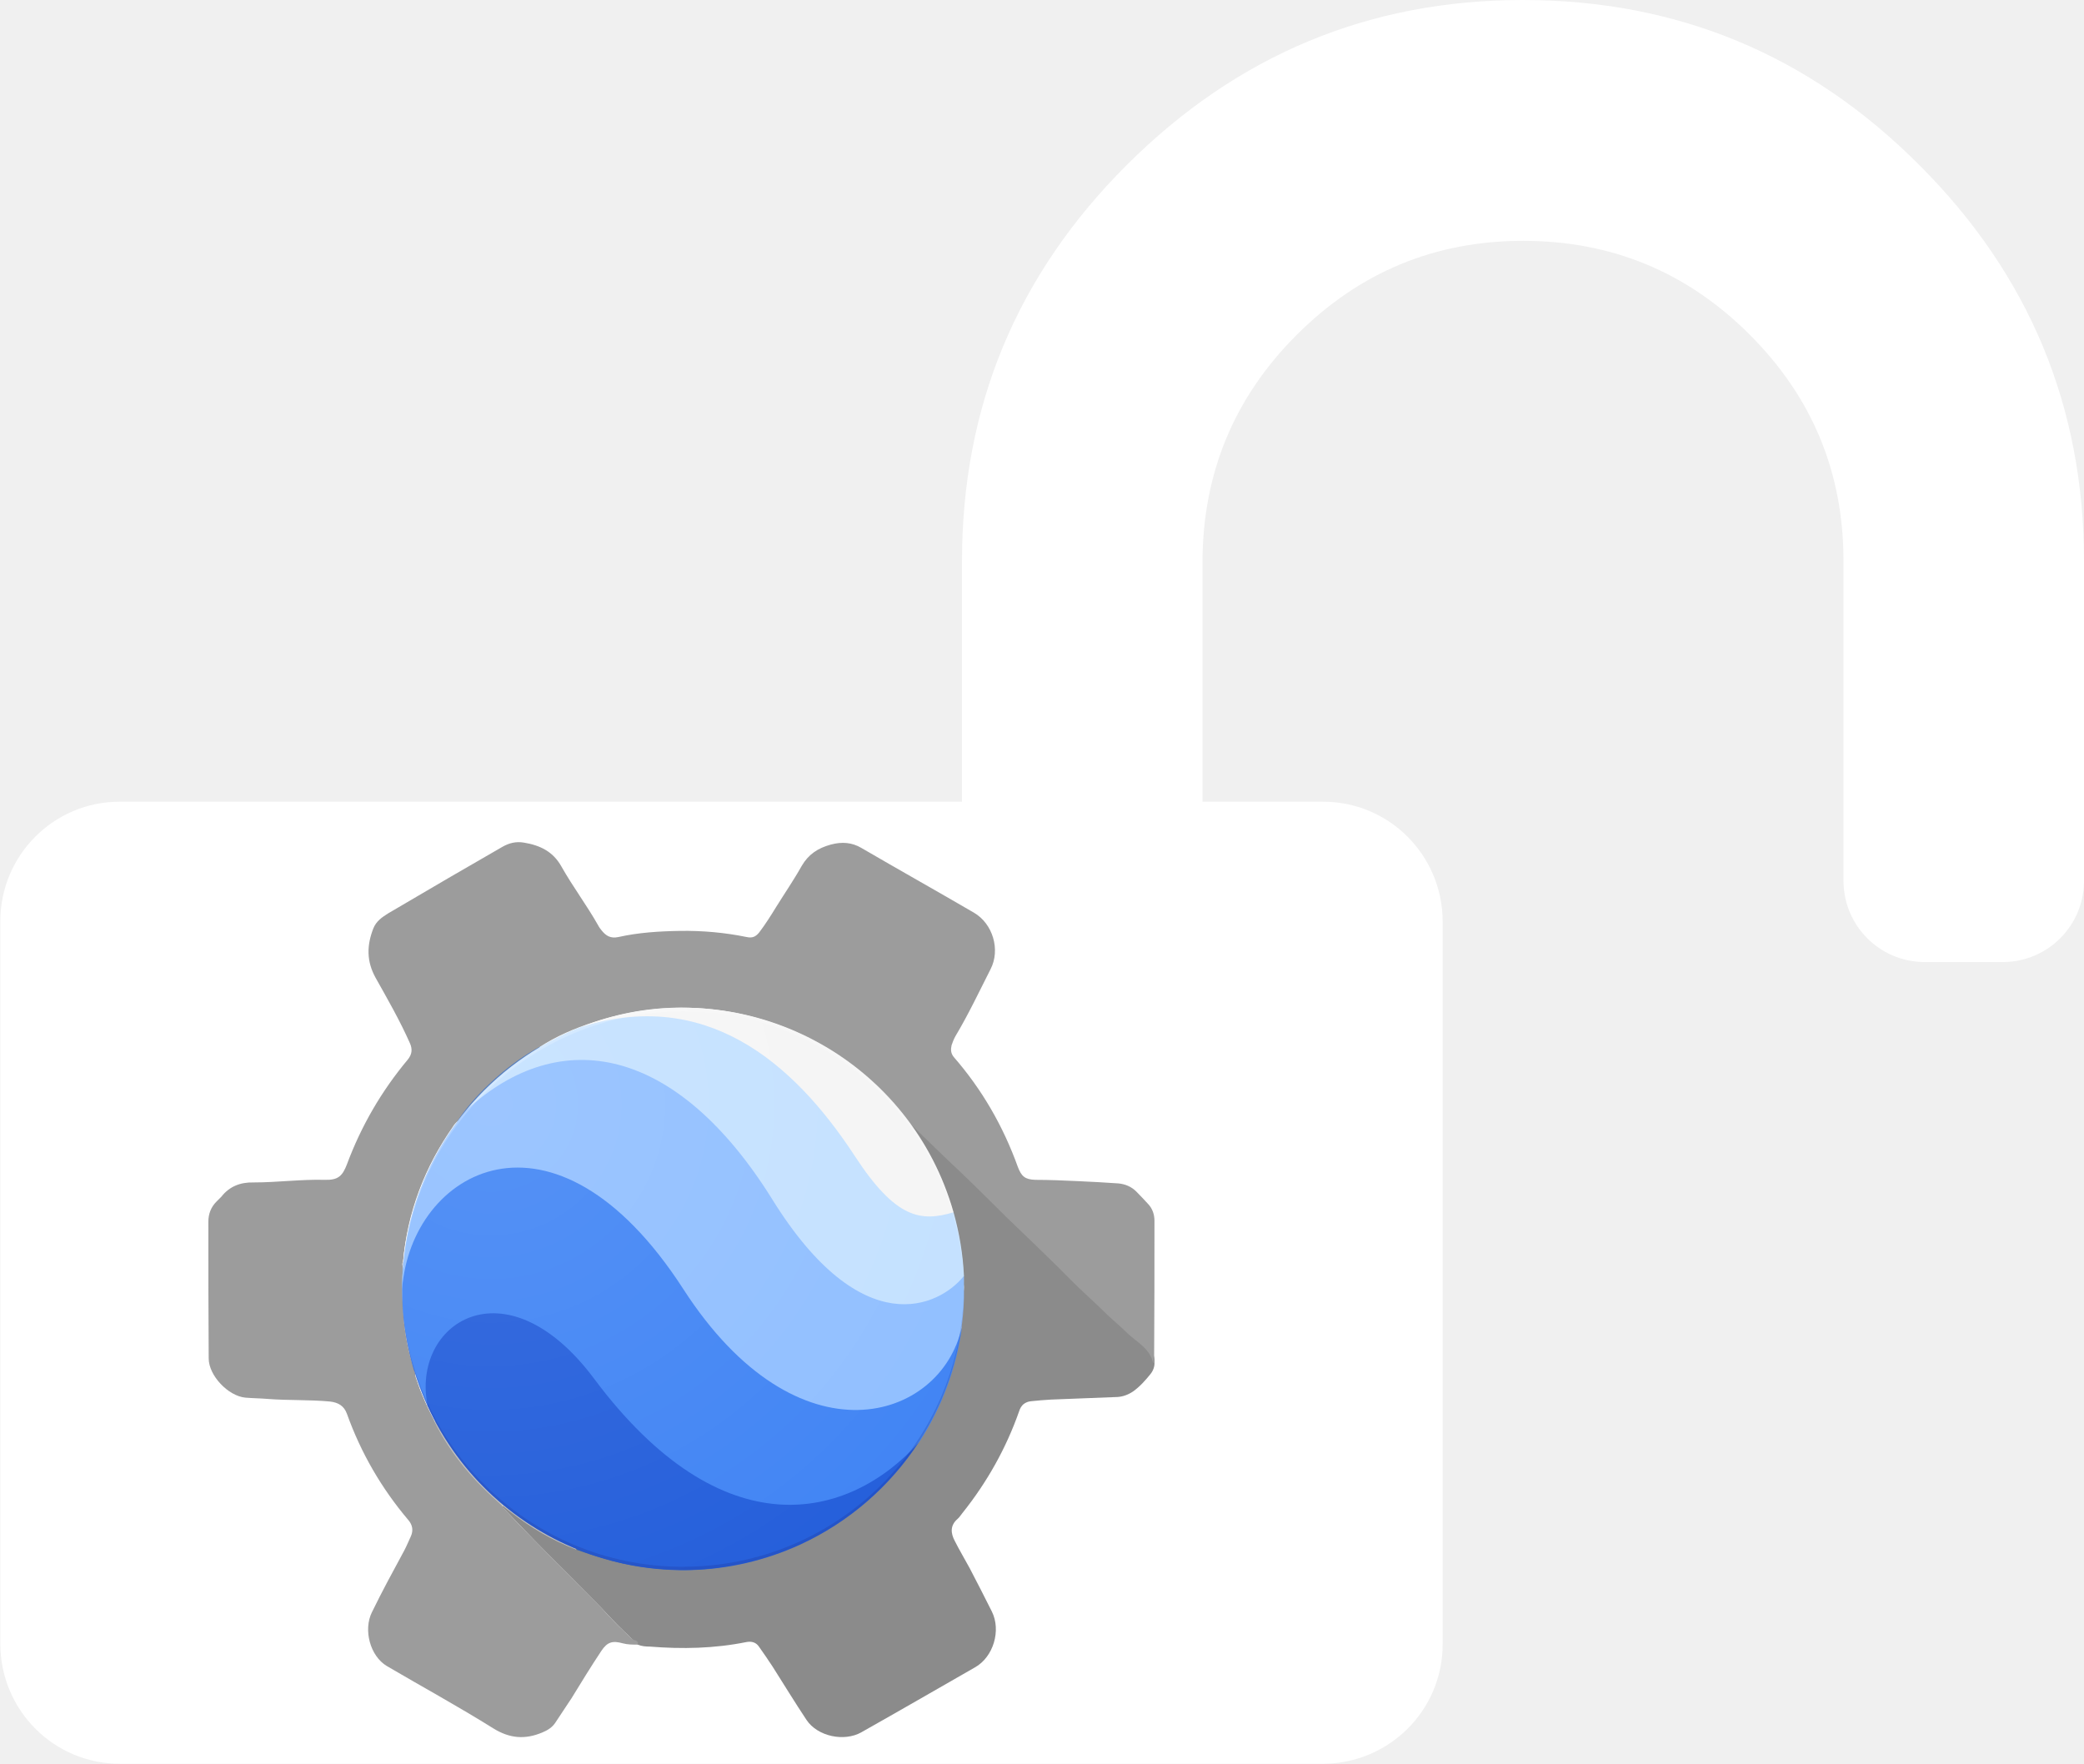
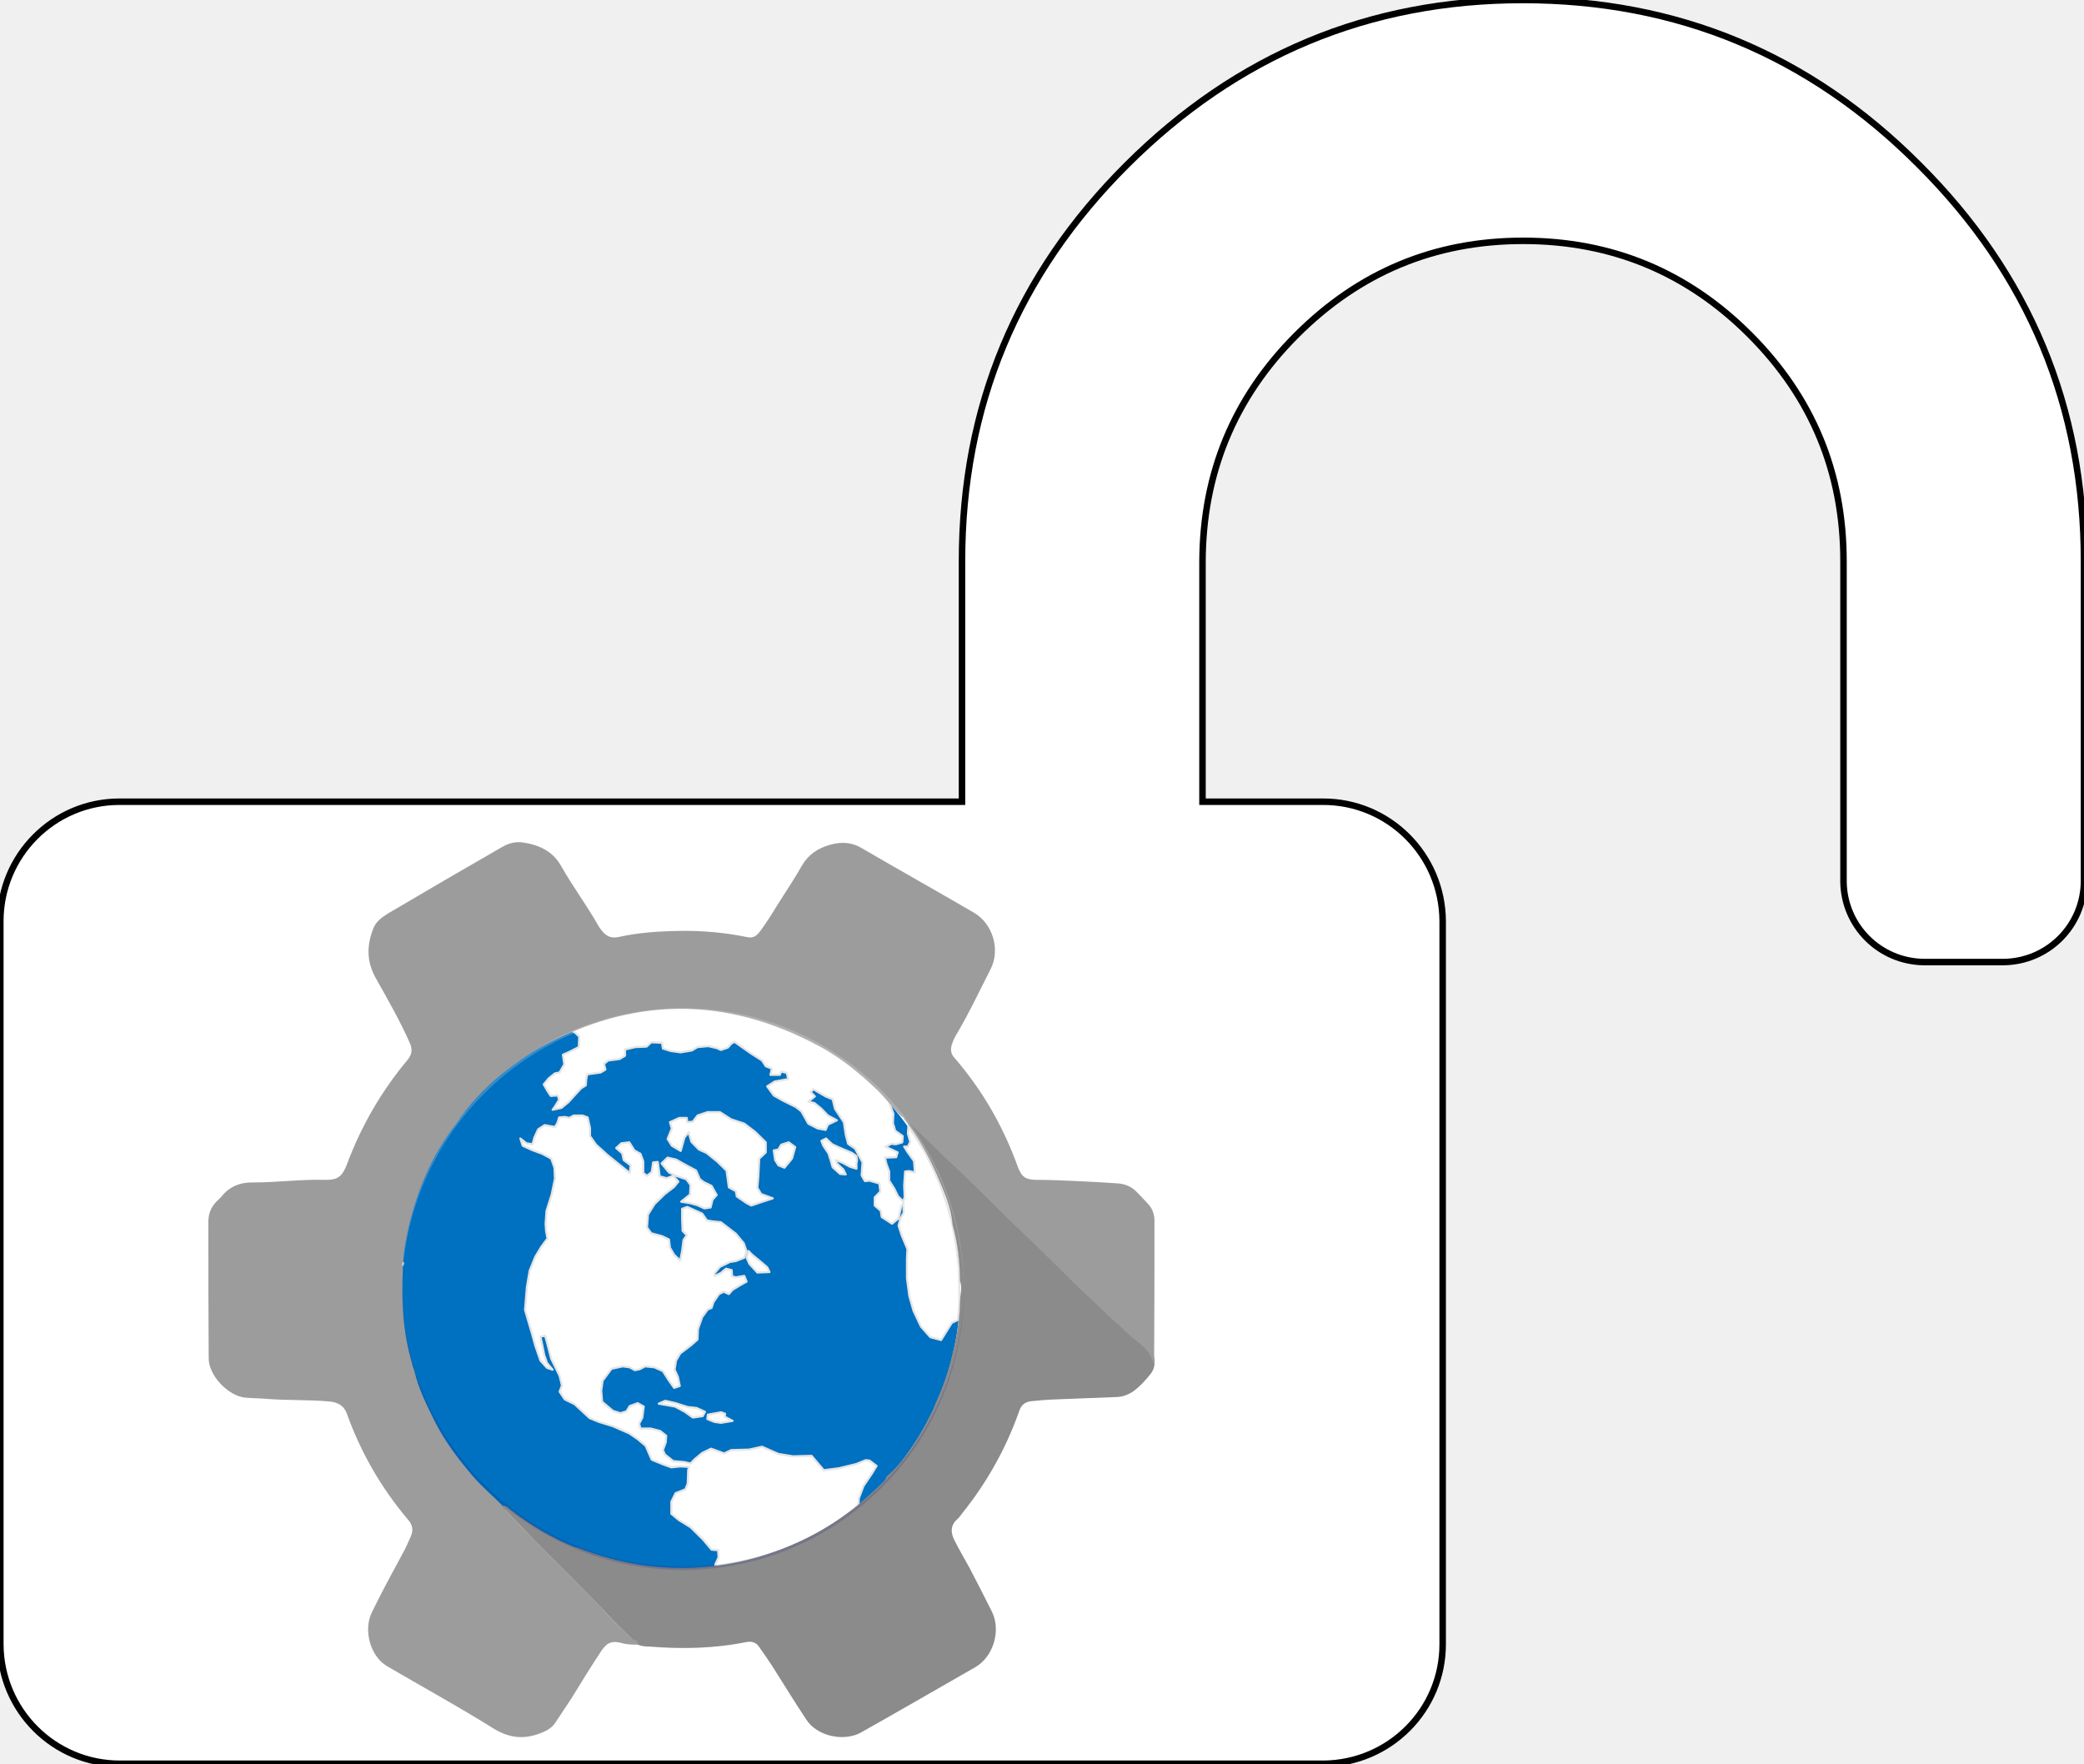
- <svg xmlns="http://www.w3.org/2000/svg" version="1.1" x="0px" y="0px" viewBox="0 0 642.1 543.3" style="enable-background:new 0 0 642.1 543.3;" xml:space="preserve">
+ <svg xmlns="http://www.w3.org/2000/svg" version="1.1" id="Calque_1" x="0px" y="0px" viewBox="0 0 642.1 543.3" style="enable-background:new 0 0 642.1 543.3;" xml:space="preserve">
  <style type="text/css">
- 	.st0{fill:#FFFFFF;}
- 	.st1{fill:#8B8B8B;}
- 	.st2{fill:#9C9C9C;}
- 	.st3{fill:#FEFEFE;}
- 	.st4{fill:#547DBE;}
- 	.st5{fill:#C2C2C2;}
- 	.st6{fill:#C2C6D1;}
- 	.st7{fill:#3767B0;}
- 	.st8{fill:#255FDB;}
- 	.st9{fill:#4285F4;}
- 	.st10{fill:#91BFFF;}
- 	.st11{fill:#C4E1FF;}
- 	.st12{fill:#F5F5F5;}
- 	.st13{fill:#FFFFFF;fill-opacity:0.2;}
- 	.st14{fill:#1A237E;fill-opacity:0.2;}
- 	.st15{fill:url(#SVGID_1_);fill-opacity:0.1;}
+ 	.st0{fill:#FFFFFF;stroke:#000000;stroke-width:2;stroke-miterlimit:10;}
+ 	.st1{fill:#0070C0;stroke:#FFFFFF;stroke-width:0.688;stroke-linecap:round;stroke-linejoin:round;}
+ 	
+ 		.st2{fill-rule:evenodd;clip-rule:evenodd;fill:#FFFFFF;stroke:#E5E5E5;stroke-width:0.445;stroke-linecap:round;stroke-linejoin:round;}
+ 	.st3{fill:#8B8B8B;}
+ 	.st4{fill:#9C9C9C;}
+ 	.st5{fill:#C2C6D1;}
+ 	.st6{fill:#FFFFFF;fill-opacity:0.2;}
+ 	.st7{fill:#1A237E;fill-opacity:0.2;}
</style>
  <g id="Layer_1">
    <g>
-       <path class="st0" d="M642.1,172.9v98.8c-0.2,13.6-11.1,24.5-24.7,24.7h-24.7c-13.6-0.2-24.5-11.1-24.7-24.7v-98.8    c0-27.3-9.6-50.5-28.9-69.8s-42.6-28.9-69.8-28.9c-27.3,0-50.5,9.7-69.8,29c-19.3,19.3-28.9,42.6-29,69.8v74h37    c20.4-0.1,36.9,16.4,37,36.8c0,0.1,0,0.2,0,0.3v222.3c0.1,20.4-16.4,36.9-36.8,37c-0.1,0-0.1,0-0.2,0H37.1    c-20.4,0.1-36.9-16.4-37-36.8c0-0.1,0-0.1,0-0.2V284c-0.1-20.4,16.4-37,36.7-37c0.1,0,0.2,0,0.3,0h259.3v-74.1    c0-47.6,16.9-88.3,50.8-122.1S421.7,0,469.2,0c47.6,0,88.3,16.9,122.1,50.8C625.2,84.6,642.1,125.3,642.1,172.9z" />
+       <path class="st0" d="M642.1,172.9v98.8c-0.2,13.6-11.1,24.5-24.7,24.7h-24.7c-13.6-0.2-24.5-11.1-24.7-24.7v-98.8    c0-27.3-9.6-50.5-28.9-69.8s-42.6-28.9-69.8-28.9c-27.3,0-50.5,9.7-69.8,29s-28.9,42.6-29,69.8v74h37c20.4-0.1,36.9,16.4,37,36.8    c0,0.1,0,0.2,0,0.3v222.3c0.1,20.4-16.4,36.9-36.8,37c-0.1,0-0.1,0-0.2,0H37.1c-20.4,0.1-36.9-16.4-37-36.8c0-0.1,0-0.1,0-0.2V284    c-0.1-20.4,16.4-37,36.7-37c0.1,0,0.2,0,0.3,0h259.3v-74.1c0-47.6,16.9-88.3,50.8-122.1S421.7,0,469.2,0    c47.6,0,88.3,16.9,122.1,50.8C625.2,84.6,642.1,125.3,642.1,172.9z" />
+     </g>
+   </g>
+   <g>
+     <circle class="st1" cx="209.4" cy="397.4" r="86.8" />
+     <g transform="matrix(1.4404 0 0 1.4747 12.538 -194.14)">
+       <polyline class="st2" points="138.7,438.1 138.5,438.8 138.4,441.6 137.9,442.8 135.8,443.6 134.9,445.4 134.9,447.9 136.5,449.2     139,450.7 141.7,453.3 143.5,455.4 144.9,455.5 145,457 144.3,458.5 144.6,459.6 144.7,459.7 150.8,458.5 156.7,456.7     162.3,454.4 169,450.7 174.9,446.4 175,444.7 176,442.1 177.8,439.5 178.8,437.9 177.3,436.8 176.5,436.7 174.5,437.5     170.7,438.4 167.5,438.8 164.9,435.8 160.9,435.9 157.8,435.4 154.3,433.9 151.5,434.5 147.7,434.6 146.2,435.3 143.4,434.3     141.5,435.2 139.9,436.5 139,437.4 137.6,437.1 135.3,436.9 133.5,435.5 133.1,434.6 133.7,433 133.8,431.6 132.5,430.6     130.5,430.1 128.3,430.1 128,429.1 128.7,427.8 129,425.5 127.7,424.8 126,425.4 125.3,426.5 124,426.9 122.4,426.4 120.1,424.5     119.9,422.2 120.2,420.1 122.1,417.6 124.5,417.1 126,417.3 127.1,417.9 128.1,417.7 129.3,417.1 131.3,417.3 133.1,418.1     134.4,420.1 135.5,421.6 136.7,421.2 136.3,419.3 135.6,417.8 135.9,415.9 136.8,414.4 139.1,412.7 140.5,411.5 140.6,409.3     141.5,406.8 142.7,405.2 143.5,404.9 143.9,403.7 145.1,402 146.1,401.5 147.2,402 148,401.1 149.7,400.1 151,399.4 150.5,398.2     148.7,398.5 147.9,398.3 147.8,397 146.6,396.7 145.5,397.6 144.2,398.2 144.1,397.7 145.3,396.3 147.4,395.3 148.7,395.1     150.5,394.4 151,393.1 150.4,391.4 148.7,389.4 145.5,387 143.6,386.8 142.5,386.6 141.5,385.2 138.3,383.8 137.2,384.2     137.2,386.2 137.3,388.8 138.2,389.7 137.5,390.7 137.2,393 136.8,395 135.5,393.8 134.6,392.3 134.4,390.6 132.9,389.9     130.6,389.3 129.7,388.1 129.9,385.4 131.3,383.2 133.5,381.1 135.5,379.6 136.4,378.5 135.3,377.3 133.9,377.8 132.4,377.4     132.2,375.8 132,374.4 131,374.5 130.7,376.5 129.7,377.3 128.9,376.7 128.9,374.3 128.3,372.7 127,372 125.9,370.3 124.2,370.5     123.1,371.5 124.4,372.6 124.7,374 126.2,375.1 126,376.7 121.3,373 118.8,370.8 117.5,369 117.5,367.3 117,365.1 115.9,364.7     114,364.7 113.1,365.2 112.1,365 110.9,365.1 110.5,366.3 110,367.1 107.8,366.7 106.4,367.6 105.6,369.3 105.2,370.7     103.9,370.5 102.6,369.5 103.1,371 105.1,371.9 107.3,372.7 109.2,373.7 109.9,375.6 110,377.9 109.3,381.2 108.2,384.6     108,387.3 108.1,388.8 108.4,390.4 107.1,392.1 105.8,394.2 104.6,397.1 104,400.5 103.6,405.3 104.1,407 105.1,410.3     105.8,412.8 106.9,415.9 108.3,417.4 109.5,417.8 108.3,416.4 107.7,414.7 107.3,412.7 106.9,410.9 107.9,410.7 108.3,412.1     109.2,415.5 111,419.1 111.5,421.1 111,422.4 112.1,424 114.2,425 117.4,427.9 119.4,428.7 122.4,429.6 125.9,431.1 127.7,432.3     129.4,433.7 130.7,436.6 133.2,437.6 134.9,438.2 136.8,438 138.7,438.1   " />
+       <polyline class="st2" points="132.2,424.9 133.6,424.3 135.8,424.8 138.4,425.6 140.3,425.8 142.1,426.6 141.6,427.5 139.5,427.8     137.8,426.6 135.7,425.5 132.2,424.9   " />
+       <polyline class="st2" points="142.7,427.2 142.6,428.1 144.1,428.7 145.5,428.9 148,428.5 146.3,427.6 146.4,427 145.5,426.7     142.7,427.2   " />
+       <polyline class="st2" points="151.4,393 152.2,393.8 153.7,395 155.4,396.4 155.9,397.4 153.3,397.5 151.6,395.7 151,394.4     151.4,393   " />
+       <polyline class="st2" points="140.4,383.4 138.9,383 137,382.7 138.9,381.2 139,379.2 138.1,378 135.9,377.3 134.4,376.6     132.8,374.7 134.1,373.5 135.9,373.9 138.1,375.1 140.2,376.2 141,378 141.8,378.6 143.5,379.4 144.6,381.3 143.7,382.3     143.3,383.9 142,384.1 140.4,383.4   " />
+       <polyline class="st2" points="148.9,381.6 151,383 152,383.5 154.1,382.8 156.6,382 154.1,381.1 153.3,379.8 153.5,377.6     153.7,373.7 155.1,372.4 155.1,370.3 152.8,368.1 150.5,366.4 147.7,365.5 145.3,364 142.6,364 140.5,364.7 139.5,366     138.3,366.1 138.2,365.2 136.6,365.2 134.6,366.1 135,367.4 134.1,369.6 135,371 136.9,372.1 137.7,369.3 138.6,368.2     139.2,370.2 140.8,371.8 142.4,372.5 144.7,374.3 146.7,376.2 147.2,379.7 148.7,380.5 148.9,381.6   " />
+       <polyline class="st2" points="156.8,372 157.1,374 157.8,375.1 159.1,375.6 160.7,373.7 161.4,371.3 160,370.3 158.4,370.8     157.8,371.8 156.8,372   " />
+       <polyline class="st2" points="181.6,362.3 182.4,364.3 182.3,366.3 182.8,367.9 184.4,369 184.3,370.3 182.9,370.7 182,370.6     180.7,371.2 183.3,372.4 183,373.4 180.6,373.5 180.9,374.8 181.5,376.4 181.5,378.3 182.6,380 183.4,381.6 184.7,382.8     184.1,383.6 183.9,384.4 183.5,386.2 182.1,387.3 179.9,385.9 179.7,384.6 178.4,383.5 178.4,381.8 179.6,380.6 179.4,378.9     177.3,378.3 176.3,378.4 175.6,377.2 175.8,374.5 174.2,371.6 172.7,370.6 172.2,368.7 171.8,366.1 169.9,363.3 169.4,361.3     167.9,360.7 166.3,359.8 165.3,359.2 164.7,359.8 165.6,360.7 164.2,361.8 165.5,362.1 166.9,363.2 168.4,364.7 170.3,365.7     168.4,366.6 167.9,367.7 166.2,367.4 164.2,366.4 162.7,363.8 161.5,362.9 158.8,361.6 156.8,360.5 155.4,358.6 157,357.6     159.9,357.1 159.6,355.8 158.4,355.5 158.1,356.2 156.1,356.2 156.4,354.9 155.1,354.4 154.3,353.2 151.9,351.7 148.4,349.3     147.7,349.7 147,350.5 145.5,351 144.6,350.6 142.8,350.2 140.5,350.4 139.3,351.1 136.9,351.5 134.7,351.2 133.1,350.7     132.9,349.5 130.6,349.4 129.6,350.3 127.2,350.4 125,350.9 125,352.2 123.8,352.9 121.4,353.2 120.5,353.9 120.8,355.1     119.8,355.7 116.9,356.1 116.7,357.1 116.6,358.4 115.6,359 114,360.7 112.9,361.9 111.4,363.1 109.5,363.5 110,362.8     110.9,361.4 110.6,360.5 109.1,360.6 108.3,359.4 107.6,358.2 108.7,356.9 110,355.9 111,355.7 112,354 111.7,352 113.1,351.4     115.1,350.4 115.2,348.2 114.1,347.2 113,346.9 118.5,345 123,343.7 127.5,342.8 133,342.2 138,342.1 143.7,342.4 150.9,343.7     157.9,345.8 162.7,347.8 167.6,350.5 171.8,353.2 175.7,356.1 179.2,359.3 181.5,361.8 181.6,362.3   " />
+       <polyline class="st2" points="168,369.5 167,370 167.4,371 168.5,372.6 168.9,373.8 169.4,375.5 171,376.9 172.2,377 171.7,376     170.3,374.7 170.1,374 171.6,374.6 173.1,375.4 174.5,375.8 174.5,374.6 174.5,374.5 174.6,374.4 174.6,374.3 174.6,374.2     174.6,373.9 174.6,373.7 174.5,373.4 174.5,373.3 174.5,373.2 174.4,373.1 173.5,372.5 170.6,371.3 169.3,370.7 168,369.5   " />
+       <polyline class="st2" points="185.6,366.9 185.5,368.5 186,370.2 185.5,371.2 184.7,371.2 185.4,372.3 186.8,374.2 187,376.6     185.7,376.3 184.9,376.4 184.7,379.3 184.8,381.7 184.5,382.9 184.6,385 183.9,386.2 183.5,387.7 184.2,389.8 185.4,392.6     185.3,394.6 185.3,398.7 185.8,402.4 186.7,405.5 188.3,408.8 190.3,411 192.6,411.6 194,409.4 194.9,408 196.2,407.4     196.5,403.7 196.5,400.2 196.4,396.6 195.9,392.3 195,387.4 193.8,383.1 192.5,379.4 190.8,375.6 189.1,372.3 187,369     185.6,366.9   " />
    </g>
  </g>
  <g id="Layer_2">
-     <path class="st1" d="M196.5,506.7c-2.7-2.7-5.6-5.3-8.2-8.1c-8.6-9.3-17.8-17.9-26.5-27c-2.2-2.3-4.4-4.6-6.6-6.9   c-0.2-0.2-0.6-0.4-0.2-0.8c1.2-0.1,1.9,0.9,2.7,1.5c6,4.6,12.4,8.4,19.3,11.2c0.3,0.1,0.6,0.2,0.9,0.2c6.7,2.6,13.6,4.5,20.7,5.5   c12.1,1.6,24,0.7,35.7-2.8c12-3.6,22.7-9.4,32.1-17.6c1.9-1.7,3.8-3.4,5.6-5.2c0.5-0.5,1-1,1.1-1.7c6.4-5.6,10.5-12.9,14.2-20.3   c0.3-0.6,0.6-1.3,0.8-2c2.4-5.2,4.3-10.5,5.5-16.1c1.3-5.2,2.1-10.4,2.2-15.7c0-2.1,0.8-4.1,0-6.2c-0.1-5.9-0.7-11.7-2.3-17.4   c-0.5-5.5-2.7-10.4-4.8-15.3c-2.6-5.9-5.7-11.5-9.6-16.6c-0.4-0.5-1-1.1-0.7-1.9c0.4-0.4,0.6,0,0.8,0.2c2.4,2.2,4.8,4.4,7.1,6.7   c7.4,7.2,14.7,14.6,22.2,21.7c4.2,4,8.2,8.3,12.5,12.2c4.7,4.2,9,8.9,13.6,13.3c6.3,5.9,12.6,11.7,19,17.5c1.4,1.3,2.3,2.7,2.1,4.6   c0.1,1.3-0.4,2.6-1.2,3.6c-1.6,2-3.3,3.9-5.4,5.4c-1.5,1-3.1,1.6-4.8,1.7c-6.8,0.3-13.7,0.5-20.5,0.8c-2,0.1-4.1,0.3-6.1,0.5   c-1.9,0.2-3.1,1.2-3.7,3.1c-4,11.4-9.9,21.9-17.5,31.4c-0.5,0.6-0.9,1.3-1.5,1.8c-2.3,2-2.1,4.4-0.8,6.8c1.4,2.8,3.1,5.6,4.6,8.4   c2.3,4.4,4.6,8.9,6.8,13.3c2.9,5.8,0.5,14-5.2,17.2c-11.7,6.7-23.3,13.4-35,20c-5.3,3-13.5,1.3-16.9-3.8c-3.6-5.4-7-11-10.5-16.5   c-1.3-2-2.7-4-4.1-6c-0.9-1.4-2.3-1.8-3.9-1.5c-9.9,2-19.8,2.2-29.8,1.4C199,507.3,197.7,507.2,196.5,506.7z" />
-     <path class="st2" d="M196.5,506.7c-1.5,0-3.1,0-4.6-0.4c-3.2-0.9-4.8-0.4-6.6,2.3c-3.2,4.8-6.2,9.7-9.2,14.6   c-1.6,2.5-3.3,4.9-4.9,7.4c-1,1.6-2.5,2.5-4.2,3.2c-5.3,2.2-10,1.8-15-1.3c-10.7-6.7-21.9-12.8-32.8-19.2   c-5.2-3.1-7.3-11.2-4.6-16.6c3.1-6.4,6.5-12.6,9.9-18.9c0.8-1.5,1.4-3,2.1-4.5c0.8-1.8,0.5-3.5-0.8-5c-8.3-9.8-14.6-20.7-18.9-32.7   c-0.9-2.5-2.7-3.5-5.2-3.8c-6.4-0.6-12.8-0.3-19.2-0.8c-2.3-0.2-4.6-0.2-6.9-0.4c-5.3-0.5-11.3-6.8-11.3-12.1   c-0.1-14-0.1-28-0.1-42.1c0-2.4,0.8-4.5,2.5-6.2c0.5-0.5,1-1,1.5-1.5c2.5-3.2,5.9-4.5,9.9-4.4c7.4,0,14.7-1,22-0.8   c4,0.1,5.4-1.1,6.8-4.8c4.4-11.8,10.6-22.5,18.7-32.2c1.4-1.7,1.5-3.3,0.7-5.1c-3.1-7-6.9-13.6-10.6-20.2   c-2.8-5.1-2.7-9.9-0.7-15.1c0.9-2.3,2.7-3.5,4.6-4.7c6.2-3.6,12.4-7.3,18.6-10.9c5.5-3.2,11.1-6.4,16.6-9.6   c2.1-1.2,4.2-1.7,6.6-1.3c4.9,0.8,9,2.7,11.6,7.4c3.5,6.2,7.8,11.9,11.3,18.1c0.3,0.6,0.7,1.1,1.1,1.6c1.3,1.6,2.7,2.5,5.1,2   c6.2-1.4,12.7-1.8,19-1.9c6.9-0.1,13.8,0.5,20.6,1.9c1.8,0.4,2.8-0.2,3.8-1.4c1.9-2.5,3.6-5.2,5.2-7.8c2.6-4.2,5.5-8.4,7.9-12.7   c2.1-3.6,5-5.5,9-6.6c3.4-0.9,6.5-0.7,9.5,1.1c11.5,6.7,23.1,13.2,34.6,19.9c5.8,3.4,8.2,11.4,5.1,17.4   c-3.5,6.9-6.8,13.9-10.8,20.6c-0.5,0.9-0.9,1.9-1.2,2.8c-0.3,1.3-0.3,2.5,0.7,3.7c8.7,10,15.2,21.3,19.7,33.8   c1.1,2.9,2.2,3.9,5.4,4c4.4,0,8.8,0.2,13.2,0.4c4.1,0.2,8.3,0.4,12.4,0.7c2.1,0.2,4,1,5.5,2.5c1.3,1.3,2.5,2.6,3.7,3.9   c1.3,1.4,1.9,3.2,1.9,5.1c0,14.2,0,28.4-0.1,42.6c0,0.4,0,0.9-0.3,1.3c-1-4.7-5.3-6.6-8.3-9.6c-1.8-1.8-3.9-3.5-5.8-5.3   c-3.9-3.9-8.1-7.5-11.9-11.4c-6.3-6.4-12.8-12.5-19.3-18.8c-4.9-4.8-9.7-9.7-14.7-14.4c-5.6-5.2-10.9-10.6-16.5-15.8   c-0.3-0.3-0.7-0.6-1.1-0.8c-2.6-2.6-4.7-5.6-7.4-8.1c-5.6-5.3-11.6-10.3-18.5-13.8c-28.6-15.2-57.1-14.9-85.5,0.8   c-4.2,2.4-8.1,5.2-11.9,8.3c-5.3,4.4-9.9,9.3-13.8,15c-7.3,9.5-12,20.3-14.7,32c-0.8,3.5-1.4,7-1.7,10.6c-0.3,0.7-0.1,1.4-0.1,2.1   c-0.4,9.8,0,19.5,2.8,28.9c0.2,0.9,0.4,1.7,0.8,2.5c1.1,5.5,3.7,10.4,6.1,15.4c3.1,6.3,7.3,11.8,11.8,17.1c2.8,3.3,6.1,6,9.1,9.1   c0.2,0.6,0.6,1,1,1.4c8.5,9.1,17.4,17.8,26.2,26.6c3.4,3.4,6.5,7.2,10.1,10.5c1,1,2,2,3.1,2.9C196.1,505.4,196.8,505.8,196.5,506.7   z" />
+     <path class="st3" d="M196.5,506.7c-2.7-2.7-5.6-5.3-8.2-8.1c-8.6-9.3-17.8-17.9-26.5-27c-2.2-2.3-4.4-4.6-6.6-6.9   c-0.2-0.2-0.6-0.4-0.2-0.8c1.2-0.1,1.9,0.9,2.7,1.5c6,4.6,12.4,8.4,19.3,11.2c0.3,0.1,0.6,0.2,0.9,0.2c6.7,2.6,13.6,4.5,20.7,5.5   c12.1,1.6,24,0.7,35.7-2.8c12-3.6,22.7-9.4,32.1-17.6c1.9-1.7,3.8-3.4,5.6-5.2c0.5-0.5,1-1,1.1-1.7c6.4-5.6,10.5-12.9,14.2-20.3   c0.3-0.6,0.6-1.3,0.8-2c2.4-5.2,4.3-10.5,5.5-16.1c1.3-5.2,2.1-10.4,2.2-15.7c0-2.1,0.8-4.1,0-6.2c-0.1-5.9-0.7-11.7-2.3-17.4   c-0.5-5.5-2.7-10.4-4.8-15.3c-2.6-5.9-5.7-11.5-9.6-16.6c-0.4-0.5-1-1.1-0.7-1.9c0.4-0.4,0.6,0,0.8,0.2c2.4,2.2,4.8,4.4,7.1,6.7   c7.4,7.2,14.7,14.6,22.2,21.7c4.2,4,8.2,8.3,12.5,12.2c4.7,4.2,9,8.9,13.6,13.3c6.3,5.9,12.6,11.7,19,17.5c1.4,1.3,2.3,2.7,2.1,4.6   c0.1,1.3-0.4,2.6-1.2,3.6c-1.6,2-3.3,3.9-5.4,5.4c-1.5,1-3.1,1.6-4.8,1.7c-6.8,0.3-13.7,0.5-20.5,0.8c-2,0.1-4.1,0.3-6.1,0.5   c-1.9,0.2-3.1,1.2-3.7,3.1c-4,11.4-9.9,21.9-17.5,31.4c-0.5,0.6-0.9,1.3-1.5,1.8c-2.3,2-2.1,4.4-0.8,6.8c1.4,2.8,3.1,5.6,4.6,8.4   c2.3,4.4,4.6,8.9,6.8,13.3c2.9,5.8,0.5,14-5.2,17.2c-11.7,6.7-23.3,13.4-35,20c-5.3,3-13.5,1.3-16.9-3.8c-3.6-5.4-7-11-10.5-16.5   c-1.3-2-2.7-4-4.1-6c-0.9-1.4-2.3-1.8-3.9-1.5c-9.9,2-19.8,2.2-29.8,1.4C199,507.3,197.7,507.2,196.5,506.7z" />
+     <path class="st4" d="M196.5,506.7c-1.5,0-3.1,0-4.6-0.4c-3.2-0.9-4.8-0.4-6.6,2.3c-3.2,4.8-6.2,9.7-9.2,14.6   c-1.6,2.5-3.3,4.9-4.9,7.4c-1,1.6-2.5,2.5-4.2,3.2c-5.3,2.2-10,1.8-15-1.3c-10.7-6.7-21.9-12.8-32.8-19.2   c-5.2-3.1-7.3-11.2-4.6-16.6c3.1-6.4,6.5-12.6,9.9-18.9c0.8-1.5,1.4-3,2.1-4.5c0.8-1.8,0.5-3.5-0.8-5c-8.3-9.8-14.6-20.7-18.9-32.7   c-0.9-2.5-2.7-3.5-5.2-3.8c-6.4-0.6-12.8-0.3-19.2-0.8c-2.3-0.2-4.6-0.2-6.9-0.4c-5.3-0.5-11.3-6.8-11.3-12.1   c-0.1-14-0.1-28-0.1-42.1c0-2.4,0.8-4.5,2.5-6.2c0.5-0.5,1-1,1.5-1.5c2.5-3.2,5.9-4.5,9.9-4.4c7.4,0,14.7-1,22-0.8   c4,0.1,5.4-1.1,6.8-4.8c4.4-11.8,10.6-22.5,18.7-32.2c1.4-1.7,1.5-3.3,0.7-5.1c-3.1-7-6.9-13.6-10.6-20.2   c-2.8-5.1-2.7-9.9-0.7-15.1c0.9-2.3,2.7-3.5,4.6-4.7c6.2-3.6,12.4-7.3,18.6-10.9c5.5-3.2,11.1-6.4,16.6-9.6   c2.1-1.2,4.2-1.7,6.6-1.3c4.9,0.8,9,2.7,11.6,7.4c3.5,6.2,7.8,11.9,11.3,18.1c0.3,0.6,0.7,1.1,1.1,1.6c1.3,1.6,2.7,2.5,5.1,2   c6.2-1.4,12.7-1.8,19-1.9c6.9-0.1,13.8,0.5,20.6,1.9c1.8,0.4,2.8-0.2,3.8-1.4c1.9-2.5,3.6-5.2,5.2-7.8c2.6-4.2,5.5-8.4,7.9-12.7   c2.1-3.6,5-5.5,9-6.6c3.4-0.9,6.5-0.7,9.5,1.1c11.5,6.7,23.1,13.2,34.6,19.9c5.8,3.4,8.2,11.4,5.1,17.4   c-3.5,6.9-6.8,13.9-10.8,20.6c-0.5,0.9-0.9,1.9-1.2,2.8c-0.3,1.3-0.3,2.5,0.7,3.7c8.7,10,15.2,21.3,19.7,33.8   c1.1,2.9,2.2,3.9,5.4,4c4.4,0,8.8,0.2,13.2,0.4c4.1,0.2,8.3,0.4,12.4,0.7c2.1,0.2,4,1,5.5,2.5c1.3,1.3,2.5,2.6,3.7,3.9   c1.3,1.4,1.9,3.2,1.9,5.1c0,14.2,0,28.4-0.1,42.6c0,0.4,0,0.9-0.3,1.3c-1-4.7-5.3-6.6-8.3-9.6c-1.8-1.8-3.9-3.5-5.8-5.3   c-3.9-3.9-8.1-7.5-11.9-11.4c-6.3-6.4-12.8-12.5-19.3-18.8c-4.9-4.8-9.7-9.7-14.7-14.4c-5.6-5.2-10.9-10.6-16.5-15.8   c-0.3-0.3-0.7-0.6-1.1-0.8c-2.6-2.6-4.7-5.6-7.4-8.1c-5.6-5.3-11.6-10.3-18.5-13.8c-28.6-15.2-57.1-14.9-85.5,0.8   c-4.2,2.4-8.1,5.2-11.9,8.3c-5.3,4.4-9.9,9.3-13.8,15c-7.3,9.5-12,20.3-14.7,32c-0.8,3.5-1.4,7-1.7,10.6c-0.3,0.7-0.1,1.4-0.1,2.1   c-0.4,9.8,0,19.5,2.8,28.9c0.2,0.9,0.4,1.7,0.8,2.5c1.1,5.5,3.7,10.4,6.1,15.4c3.1,6.3,7.3,11.8,11.8,17.1c2.8,3.3,6.1,6,9.1,9.1   c0.2,0.6,0.6,1,1,1.4c8.5,9.1,17.4,17.8,26.2,26.6c3.4,3.4,6.5,7.2,10.1,10.5c1,1,2,2,3.1,2.9C196.1,505.4,196.8,505.8,196.5,506.7   z" />
    <g>
-       <path class="st3" d="M124.2,388.7c1.3-15.3,6.7-29.2,15.5-41.8c0.3-0.5,0.7-0.9,1.1-1.3c6.6-5.5,14.2-8.1,22.7-8.5    c12-0.7,23,2.6,33.8,7.4c16.6,7.4,31.4,17.7,45.7,28.7c5.5,4.2,10.8,8.6,16.1,13.1c0.8,0.7,1.7,1.4,2.2,2.3    c0.3,0.7,0.2,1.4,0.1,2.1c-2.6,9.6-6.6,18.6-12.7,26.5c-0.3,0.4-0.5,0.7-0.9,0.9c-0.9,0.4-1.6-0.1-2.4-0.4    c-9.1-3.9-17.8-8.7-26.5-13.5c-11.3-6.3-22.5-12.8-34.2-18.3c-10.2-4.9-20.7-9.1-31.9-11.4c-4.9-1-9.7-0.9-14.4,0.7    c-6.1,2-9.9,6.3-12.5,12c-0.3,0.7-0.5,1.5-1.1,2C124.4,389.2,124.2,389.1,124.2,388.7z" />
-       <path class="st4" d="M124.6,389c4.5-12.9,15.3-17.4,27.8-15.1c11.7,2.2,22.6,6.8,33.3,11.9c15.5,7.4,30.1,16.4,45.3,24.4    c4.8,2.5,9.7,4.9,14.7,7.1c0.6,0.3,1.2,0.7,2,0.6c0.1,0.2,0.1,0.3,0.1,0.5c-6.4,7.9-13.9,14.6-22.9,19.4c-0.3,0.1-0.6,0.1-0.9,0.1    c-13.2-2.1-25.9-5.8-38.6-9.8c-11.5-3.6-22.7-8-34.4-10.8c-4.4-1-8.9-1.7-13.5-1.3c-3.5,0.4-6.1,2.1-8,4.9    c-0.4,0.6-0.6,1.3-1.3,1.6c-0.8-0.2-0.8-0.9-1-1.5c-1.3-5.1-2.4-10.3-2.9-15.6c-0.4-4.5-0.2-8.9-0.3-13.4c0-0.6,0.2-1.3,0.3-1.9    C124,389.7,124.2,389.4,124.6,389z" />
-       <path class="st4" d="M261.1,388.8c-17.3-15-35.3-29-55.7-39.7c-9.4-5-19.1-9-29.6-10.8c-12.4-2.1-23.9-0.4-34.3,7.1    c-0.2,0.1-0.5,0.2-0.7,0.2c2.8-4.3,6.2-8.1,9.9-11.6c3.7-3.5,7.7-6.7,12-9.4c1.1-0.7,2.3-1.4,3.4-2c5-2.1,10.1-3.4,15.5-4    c6.5-0.7,12.9-0.3,19.2,1.2c10.1,2.3,19.3,6.8,28,12.3c9.1,5.9,17.5,12.7,25.4,20.1c3.1,2.9,5.8,6.2,8.9,9c0.4,0.5,0.8,1,0.7,1.8    c-0.1,7.5,0.4,15-1.2,22.5c-0.2,1.1-0.2,2.3-1,3.2C261.5,388.8,261.3,388.8,261.1,388.8z" />
-       <path class="st5" d="M224.2,437.6c0.2,0,0.5,0,0.7,0c0.8-0.1,1.5-0.2,2.3-0.1c9.1,1.5,18.2,2.7,27.4,3c6.8,0.3,13.4-0.2,20-1.4    c4.2-0.8,8.1-2.5,11.5-5c0.7-0.5,1.3-1.1,2.2-0.9c-0.4,2.6-2,4.8-3.2,7c-2.6,4.7-5.8,9-9.1,13.2c-0.7,0.9-1.7,1.3-2.7,1.7    c-0.3,0.9-1.2,1.1-2,1.4c-7.1,3-14.5,4.6-22.1,5.3c-5.2,0.5-10.5,1-15.7,0.8c-14.8-0.5-29.6-1.7-44.2-4.7c-3.3-0.7-6.6-1-9.9-0.3    c-3.3,0.7-4.9,2.7-5.1,6c-0.2,4,1.2,7.5,2.7,11.1c0.4,0.9,1,1.7,0.5,2.7c-7.3-2.8-13.9-6.7-20.1-11.5c-0.9-0.7-1.7-1.3-2.6-2    c-8.7-7.4-16-15.9-21.1-26.2c0.8-0.5,1.5,0.1,2.1,0.4c10.5,5.8,21.8,9.2,33.8,10.3c18,1.6,35.2-1.5,51.4-9.7    C222.1,438.3,223.1,437.9,224.2,437.6z" />
-       <path class="st3" d="M224.2,437.6c-2.8,2.2-6.1,3.4-9.3,4.8c-8.2,3.5-16.8,5.7-25.6,6.6c-18.4,1.9-36-0.9-52.4-9.6    c-1-0.5-1.8-1.3-2.9-1.5c-2.3-4.1-4.1-8.3-5.6-12.7c-0.3-0.8-0.7-1.7-0.3-2.6c2.4-6,7.2-7.5,13.4-7.1c11.8,0.7,22.7,5.2,33.8,8.8    c13.2,4.3,26.4,8.7,40.1,11.5C218.3,436.4,221.2,437,224.2,437.6z" />
-       <path class="st3" d="M263,361.5c-1.5-0.9-2.5-2.4-3.7-3.6c-13.2-13.5-27.7-25.2-45-33.1c-9.5-4.3-19.4-6.6-29.9-6    c-5.4,0.3-10.6,1.4-15.7,3.3c-0.8,0.3-1.7,0.7-2.6,0.6c5.3-3.5,11-5.9,16.9-7.8c9.8-3.3,19.8-4.8,30.1-4.4    c13.3,0.5,25.8,3.9,37.5,10.1c0.7,0.4,1.3,0.8,1.9,1.3c0.5,0.5,0.9,1.1,1.2,1.7c4.7,11.6,8.2,23.6,9.5,36.1    C263.4,360.3,263.5,361,263,361.5z" />
-       <path class="st5" d="M263,361.5c-1.2-12.7-4.5-24.8-9.2-36.6c-0.4-1-0.7-2-1.1-3c3.7,1.5,6.8,4,10,6.4c6,4.4,11.1,9.8,15.8,15.6    c6.5,8.4,11.3,17.7,14.5,27.9c0.5,1.8,1.6,3.5,0.9,5.5c-0.5,1.9-3.1,3.4-5.6,3.1c-2.1-0.3-4.1-1-6-2c-6.8-3.8-12.5-9.1-17.9-14.6    c-0.3-0.3-0.5-0.6-0.5-1C263.5,362.2,263.3,361.8,263,361.5z" />
-       <path class="st6" d="M124.6,389c-0.1,0.4-0.2,0.8-0.4,1.2c-0.5-0.5-0.4-1,0-1.5C124.3,388.8,124.4,388.9,124.6,389z" />
-       <path class="st7" d="M177.7,477.5c-1.4-3.4-3.1-6.7-3.7-10.4c-0.3-1.7-0.4-3.3,0-5c0.6-3.2,3.3-5,7.5-5.4c4.6-0.4,9,1,13.4,1.7    c8.4,1.3,16.8,2.3,25.3,2.9c5.8,0.4,11.6,0.8,17.4,0.6c12.3-0.3,24.5-1.6,35.9-6.9c0.3,0.7,0.3,1-0.4,1.6    c-1.8,1.7-3.6,3.5-5.4,5.1c-12.2,10.8-26.3,17.6-42.3,20.6c-4.9,0.9-9.9,1.4-14.8,1.4c-8.3-0.1-16.6-1.1-24.7-3.6    C183.1,479.4,180.4,478.4,177.7,477.5z" />
-       <path class="st5" d="M261.1,388.8c0.1,0,0.2,0,0.4,0c1.1,0.2,1.8,1,2.6,1.6c5.3,3.9,10.6,7.7,16.8,9.9c5.9,2,10,0.8,13.9-4.1    c0.4-0.5,0.7-1.1,1.4-1.2c1.4,0.9,0.7,2.4,0.6,3.5c-0.4,4.7-0.4,9.4-1.4,14c-0.4,1.6-0.5,3.3-1.2,4.8c-1.7,2.5-4.3,3.8-7,4.8    c-6.4,2.3-13.1,2.7-19.8,2.1c-5.8-0.4-11.3-2.2-16.7-4.1c-1-0.4-2.3-0.5-2.9-1.7c0-0.1-0.1-0.2-0.1-0.3c2.9-4.2,5.9-8.5,8.1-13.1    c2.2-4.6,3.8-9.4,5.2-14.3C261.1,389.9,261,389.3,261.1,388.8z" />
-       <path class="st7" d="M247.7,418.2c5.4,2.1,10.8,4.1,16.5,4.9c7,1,14,0.7,20.9-1.1c3.4-0.9,6.3-2.8,9-4.9    c-1.2,5.6-2.9,11.1-5.7,16.1c-6.6,5.5-14.4,7.2-22.6,7.7c-13,0.9-25.7-0.8-38.5-2.9c-0.8-0.1-1.7,0.1-2.4-0.5    c4.1-2.8,8.4-5.3,12.1-8.6c3.1-2.7,6-5.7,8.7-8.8C246.3,419.5,246.9,418.8,247.7,418.2z" />
-       <path class="st7" d="M296.1,394.8c-2.2,3.6-5.1,6.2-9.4,6.8c-1.6,0.2-3.2,0-4.7-0.5c-7.8-2.5-14.4-7.1-20.5-12.3    c1.9-7.5,2.1-15.2,2-22.9c0-1.1-0.4-2.3,0.4-3.3c4.1,3.9,8.1,8,12.7,11.3c3.3,2.4,6.6,4.8,10.7,5.6c2.7,0.5,4.9-0.2,6.6-2.4    c1.3,1.9,1.2,4.2,1.6,6.4c0.6,3.1,0.8,6.2,1,9.3C296.5,393.5,296.5,394.2,296.1,394.8z" />
+       <path class="st5" d="M124.6,389c-0.1,0.4-0.2,0.8-0.4,1.2c-0.5-0.5-0.4-1,0-1.5C124.3,388.8,124.4,388.9,124.6,389z" />
    </g>
    <g>
      <g>
-         <path class="st8" d="M183.6,415.2c-29.5-39-59.8-9.4-51.9,17.9c19.9,43.5,71.3,62.7,114.8,42.8c15-6.9,27.7-17.9,36.7-31.7     C260.4,465.5,218.9,461.9,183.6,415.2z" />
-         <path class="st9" d="M210,388.3c-40.6-61.6-86.1-28.8-86.1,8.9c0,12.5,2.7,24.8,7.9,36.1c-5.4-25.5,23.9-45.1,51.2-8.6     c39.6,53.1,78.5,43.8,100.2,19.6c7-10.7,11.5-22.9,13.2-35.5v0.2C287,437.9,245.8,442.6,210,388.3z" />
-         <path class="st10" d="M237.8,360.7c-30.1-49.7-68.4-45.3-94.2-18.6c-12.8,15.5-19.7,34.9-19.7,55c2.7-36.4,46.7-61.7,86.6,0     c35.4,54.9,79.5,40.6,85.8,11.9v-0.3c0.5-3.9,0.8-7.9,0.7-11.8V393C281.6,404,261.4,399.8,237.8,360.7z" />
-         <path class="st11" d="M238,369.6c27.6,44.4,51.4,33,59,23.5c-0.3-6.6-1.4-13.2-3.2-19.6c-12.9,0.3-15.9-1.9-28.5-21.2     c-19.4-29.7-43.7-49.7-86.3-35.9c-13.8,5.4-26,14.3-35.4,25.7C172.8,315.2,208.7,322.5,238,369.6z" />
-         <path class="st12" d="M263.4,356.2c12.6,19.3,20.3,20.3,30.4,17.3c-13.1-46.1-61.1-72.8-107.1-59.7c-2.6,0.7-5.2,1.6-7.7,2.6     C217,304.5,244,326.5,263.4,356.2z" />
+         <path class="st6" d="M210.4,311.6c47.6,0,86.3,38.5,86.6,86.1v-0.5c0-47.8-38.8-86.6-86.6-86.6s-86.6,38.8-86.6,86.6v0.5     C124.1,350,162.8,311.6,210.4,311.6z" />
+         <path class="st7" d="M210.4,482.7c-47.6,0-86.3-38.5-86.6-86.1v0.5c0,47.8,38.8,86.6,86.6,86.6S297,445,297,397.1v-0.5     C296.7,444.3,258.1,482.7,210.4,482.7z" />
      </g>
-       <g>
-         <path class="st13" d="M210.4,311.6c47.6,0,86.3,38.5,86.6,86.1v-0.5c0-47.8-38.8-86.6-86.6-86.6s-86.6,38.8-86.6,86.6v0.5     C124.1,350,162.8,311.6,210.4,311.6z" />
-         <path class="st14" d="M210.4,482.7c-47.6,0-86.3-38.5-86.6-86.1v0.5c0,47.8,38.8,86.6,86.6,86.6S297,445,297,397.1v-0.5     C296.7,444.3,258.1,482.7,210.4,482.7z" />
-       </g>
-       <radialGradient id="SVGID_1_" cx="933.394" cy="-3515.36" r="0.977" gradientTransform="matrix(176 0 0 176 -164127.281 619040.062)" gradientUnits="userSpaceOnUse">
-         <stop offset="0" style="stop-color:#FFFFFF" />
-         <stop offset="1" style="stop-color:#FFFFFF;stop-opacity:0" />
-       </radialGradient>
-       <circle class="st15" cx="210.4" cy="397.1" r="86.6" />
    </g>
  </g>
</svg>
